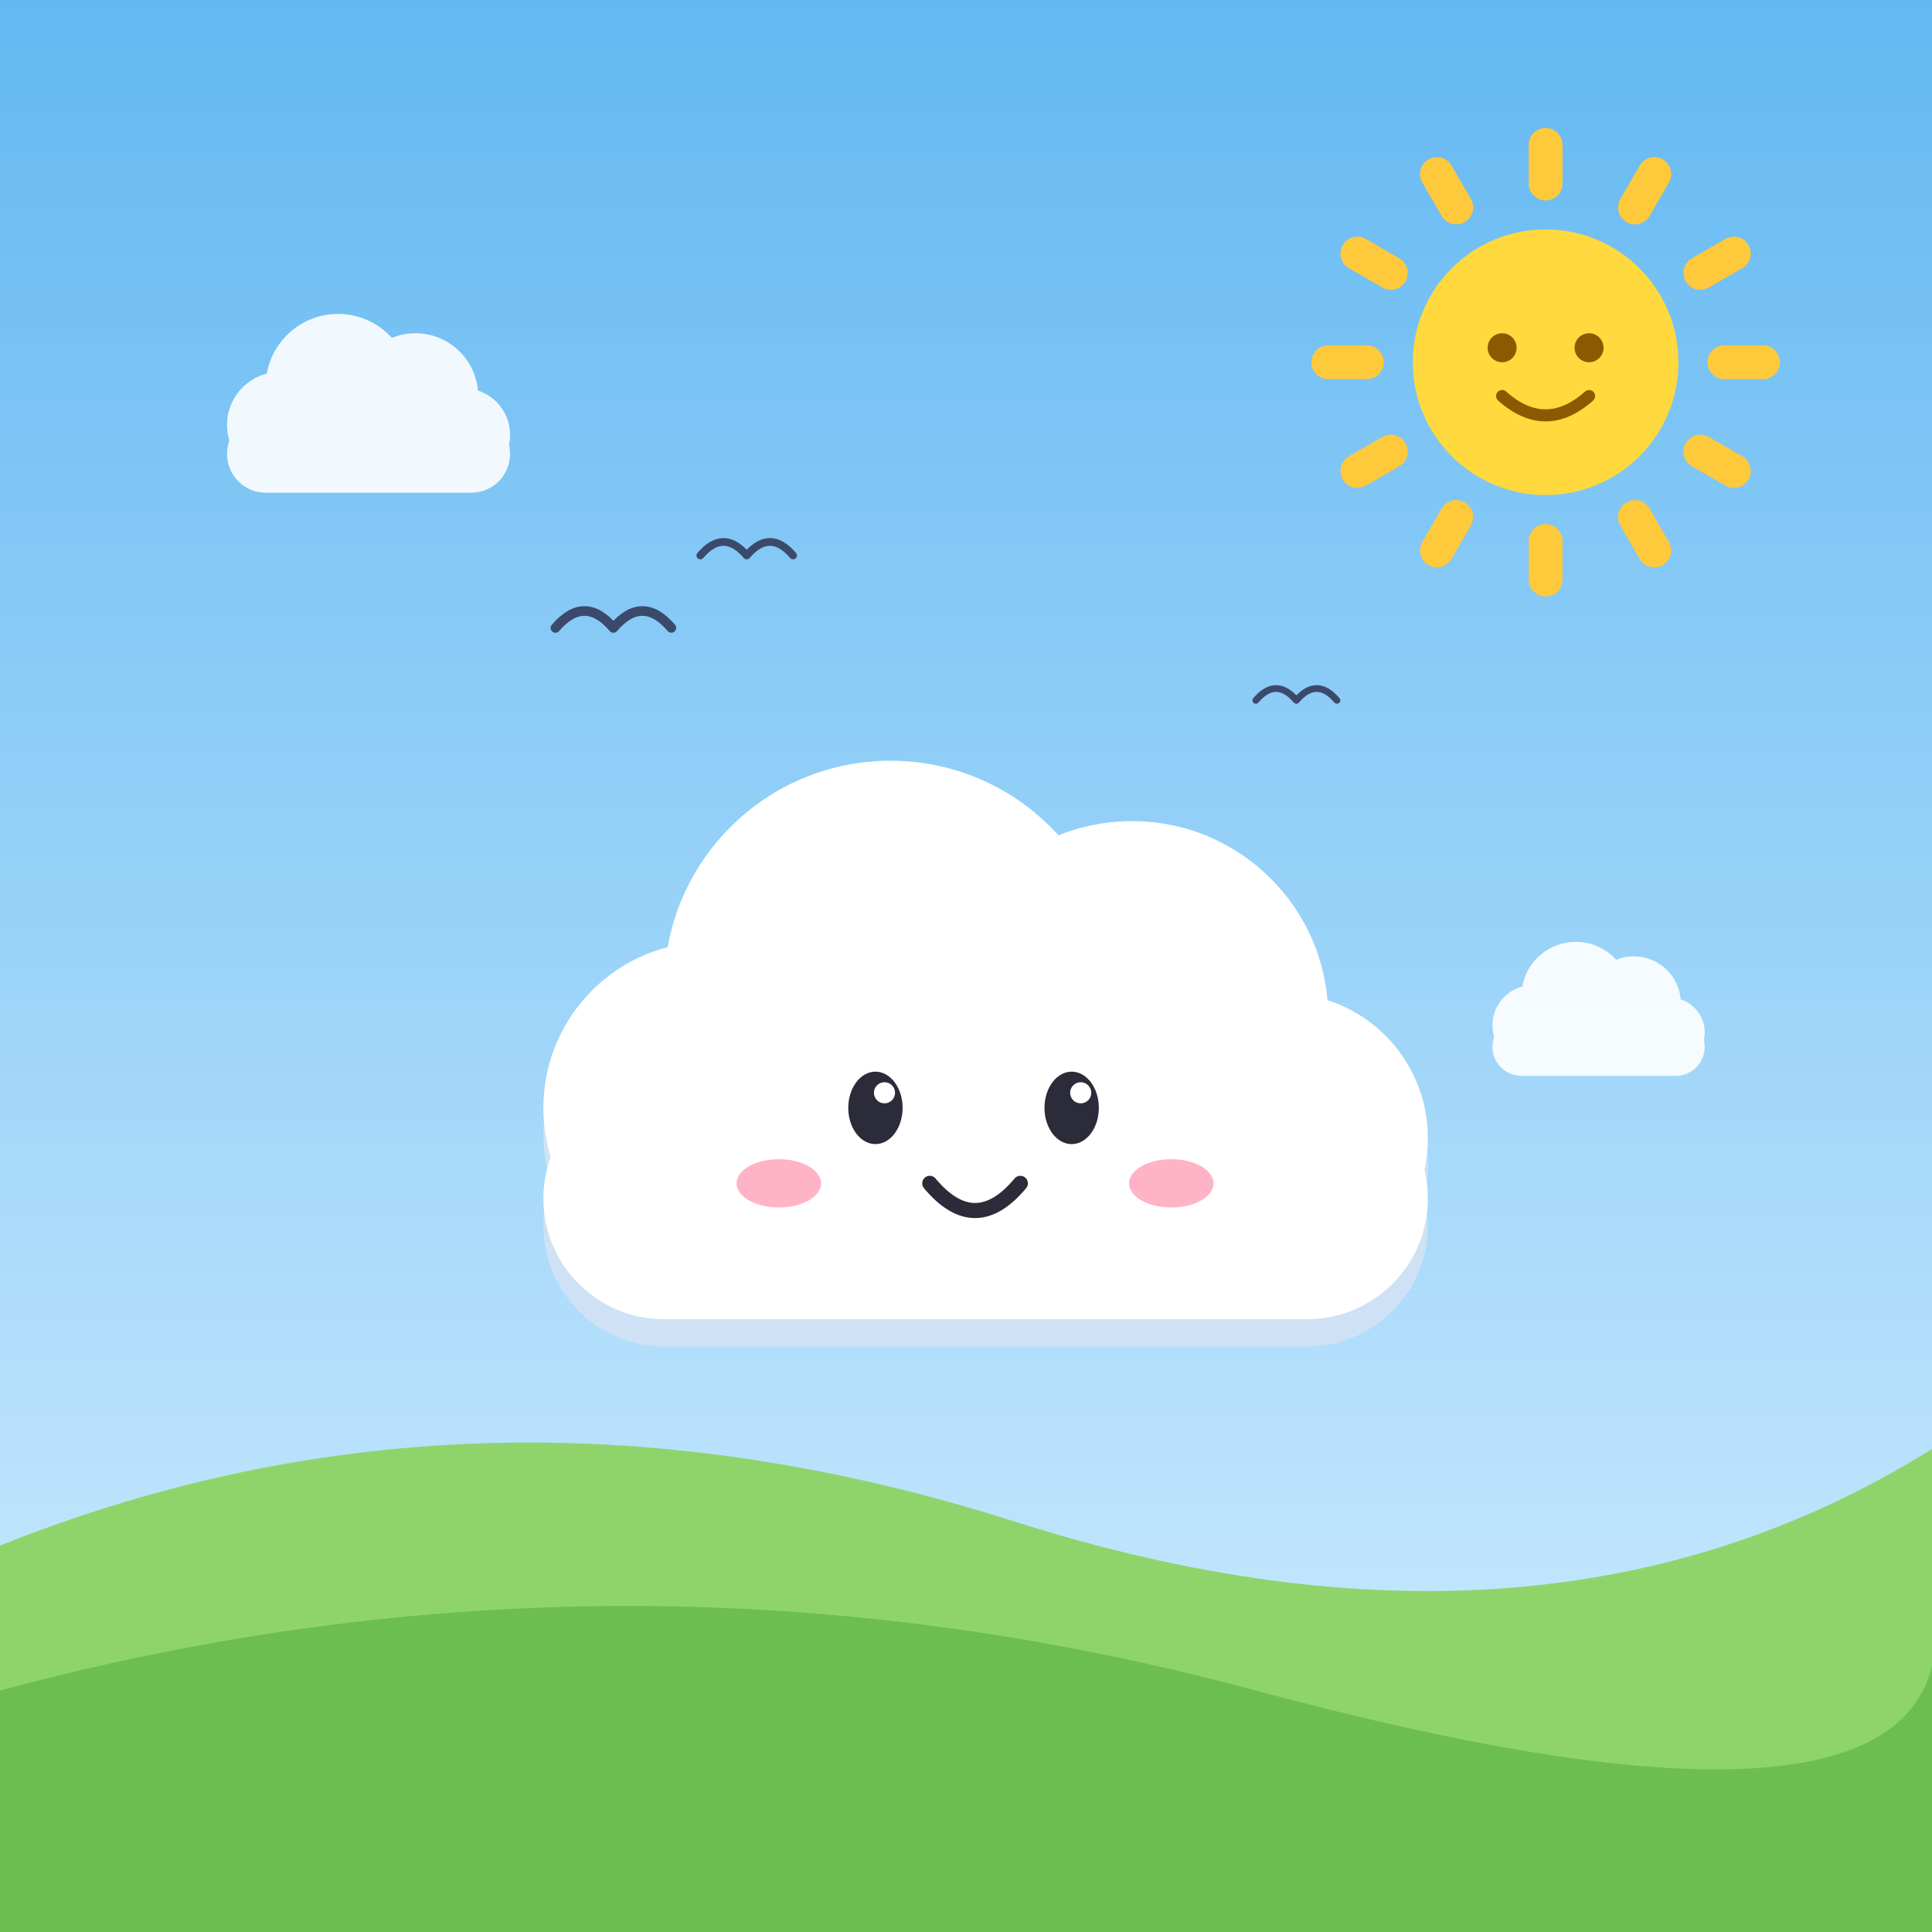
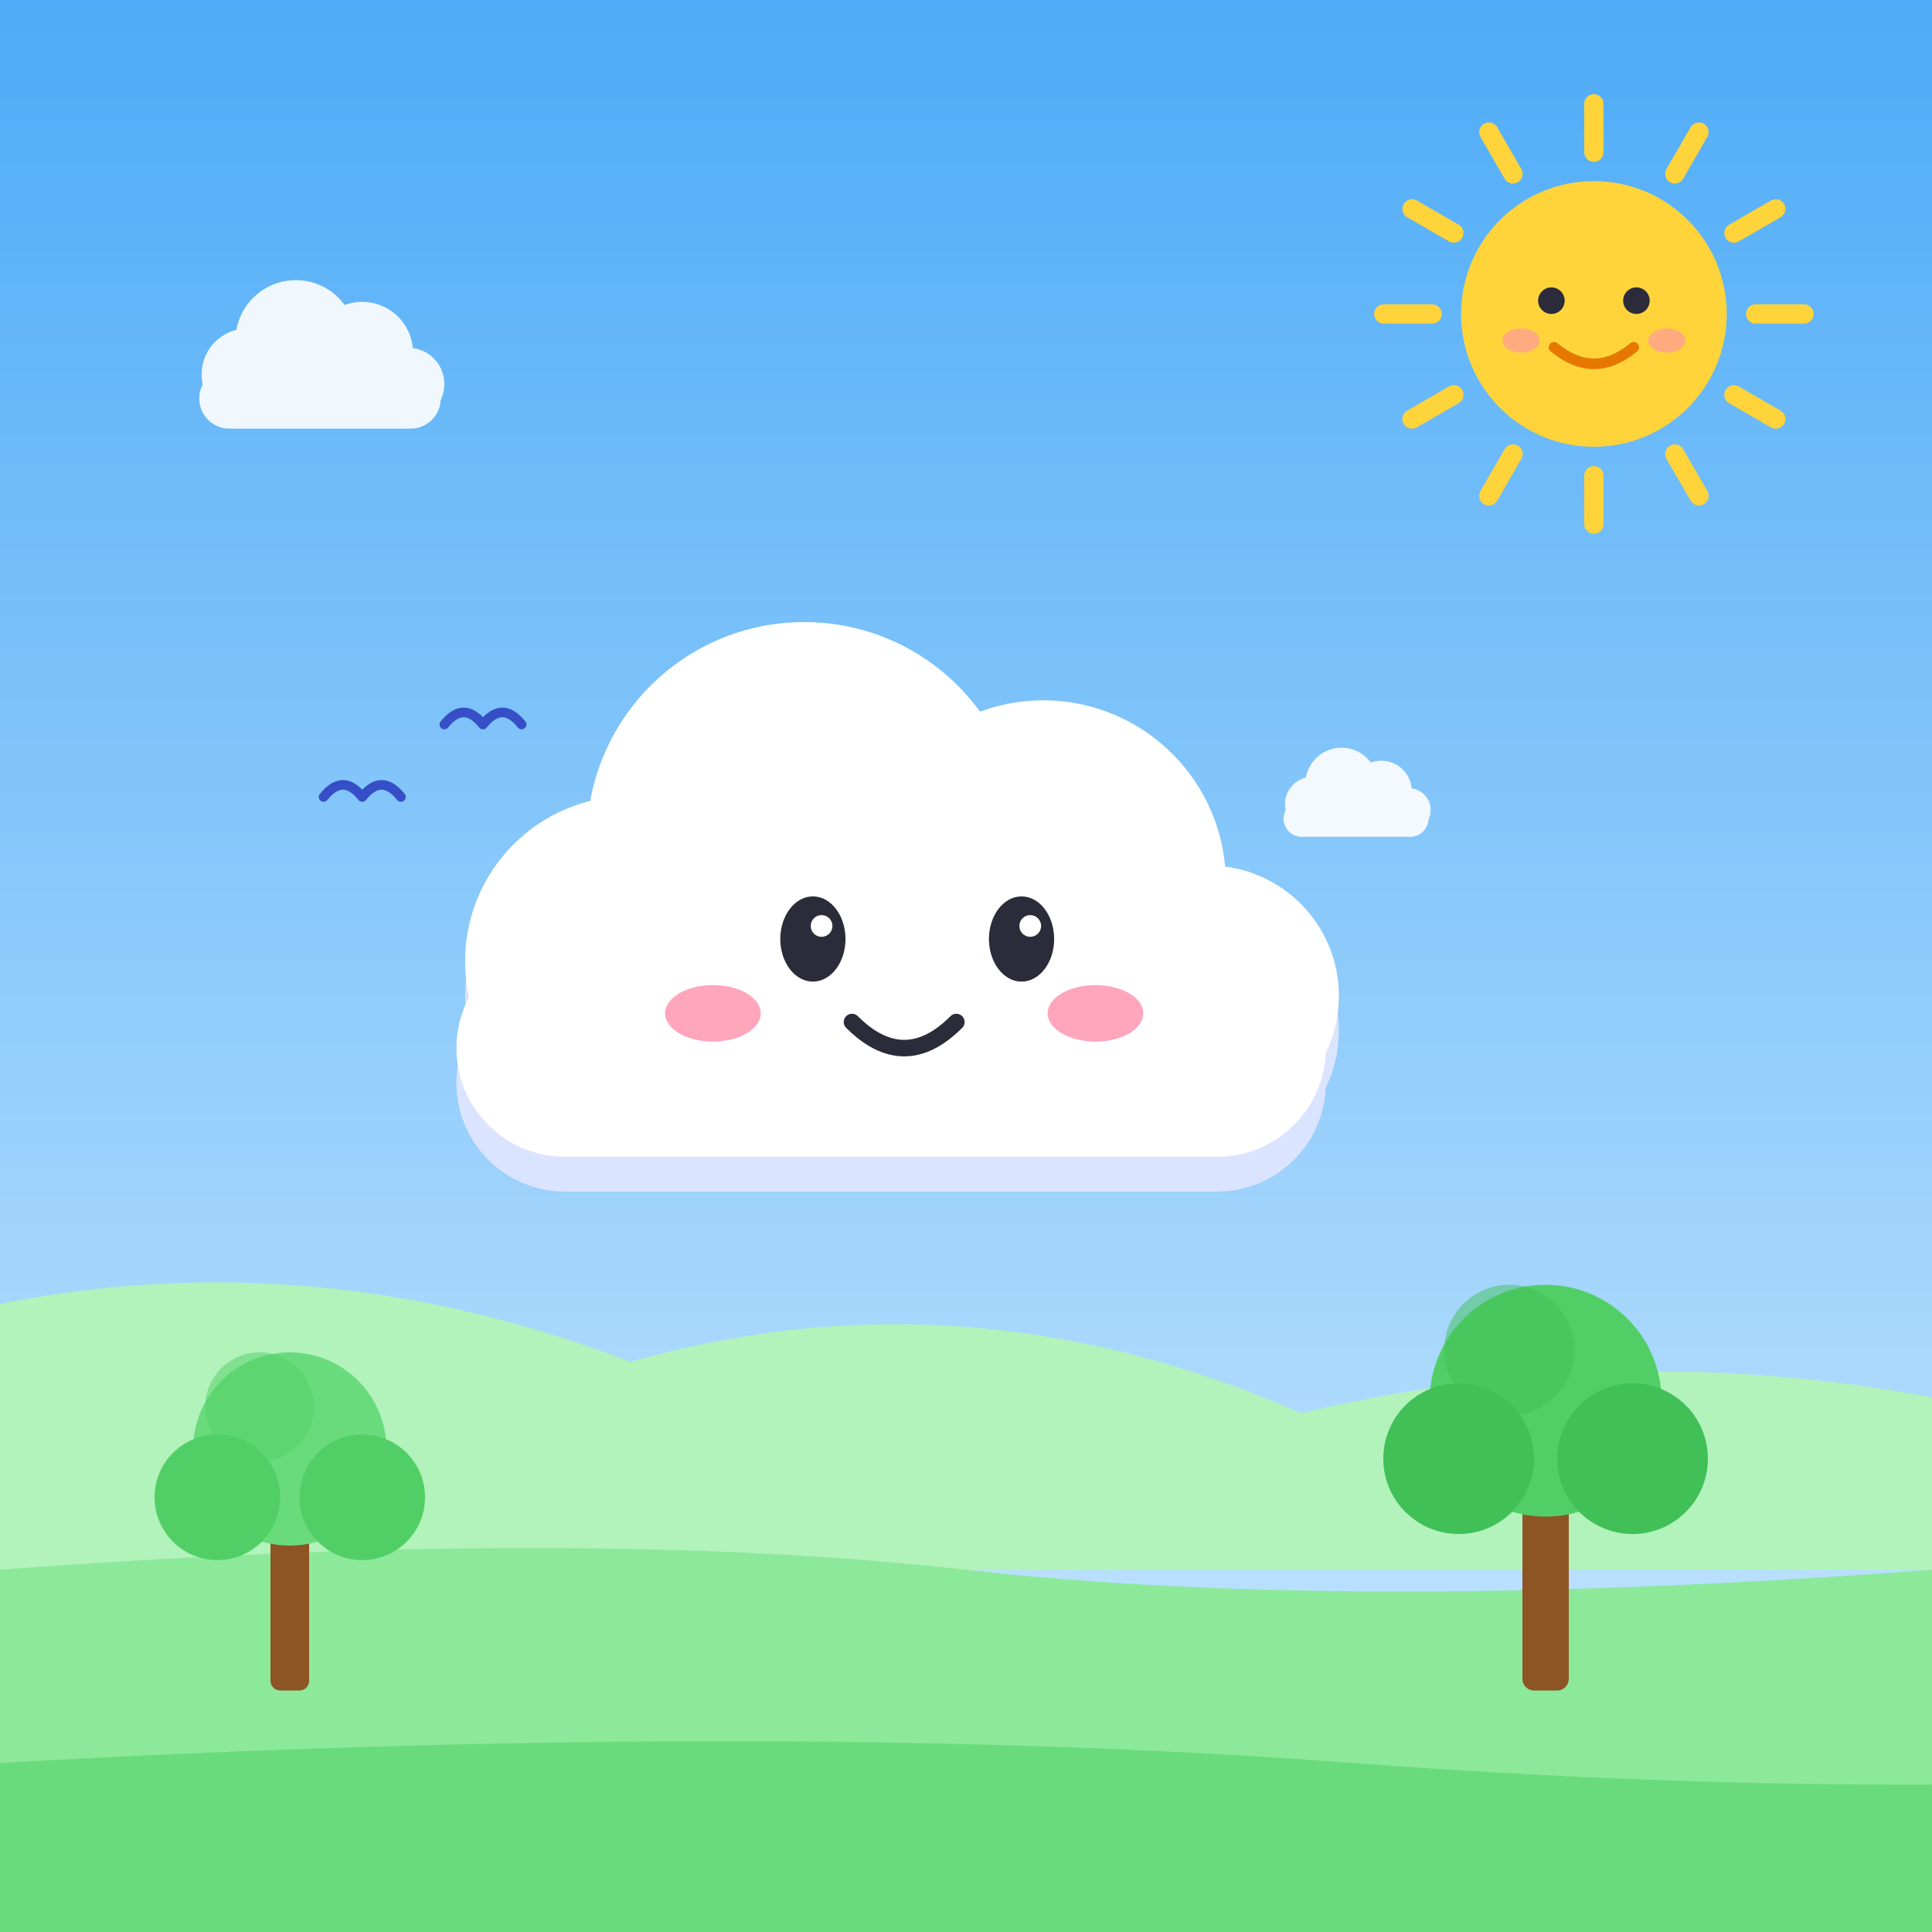
<svg xmlns="http://www.w3.org/2000/svg" viewBox="0 0 800 800" width="800" height="800">
  <defs>
-     <g id="forme">
-       <circle cx="-85" cy="15" r="55" />
-       <circle cx="-25" cy="-25" r="75" />
-       <circle cx="55" cy="-15" r="65" />
-       <circle cx="105" cy="25" r="48" />
-       <rect x="-140" y="5" width="293" height="80" rx="40" />
-     </g>
-     <g id="visage">
-       <ellipse cx="-30" cy="15" rx="9" ry="12" fill="#2b2b3a" />
-       <ellipse cx="35" cy="15" rx="9" ry="12" fill="#2b2b3a" />
-       <circle cx="-27" cy="10" r="3.5" fill="#fff" />
-       <circle cx="38" cy="10" r="3.5" fill="#fff" />
-       <ellipse cx="-62" cy="40" rx="14" ry="8" fill="#ffb3c7" />
-       <ellipse cx="68" cy="40" rx="14" ry="8" fill="#ffb3c7" />
-       <path d="M -12 40 Q 3 58 18 40" stroke="#2b2b3a" stroke-width="5" fill="none" stroke-linecap="round" />
-     </g>
-     <linearGradient id="ciel" x1="0" y1="0" x2="0" y2="1">
-       <stop offset="0" stop-color="#63b8f2" />
-       <stop offset="1" stop-color="#d4efff" />
+     <linearGradient id="d3" x1="0" y1="0" x2="0" y2="1">
+       <stop offset="0" stop-color="#4dabf7" />
+       <stop offset="1" stop-color="#d0ebff" />
    </linearGradient>
  </defs>
-   <rect width="800" height="800" fill="url(#ciel)" />
+   <rect x="0" y="0" width="800" height="800" fill="url(#d3)" />
+   <path d="M -236.9 650 Q 89.5 412 415.8 650 Z" fill="#b2f2bb" />
+   <path d="M 91.2 650 Q 370.6 446.6 650 650 Z" fill="#b2f2bb" />
+   <path d="M 366.4 650 Q 684.9 485.7 1003.4 650 Z" fill="#b2f2bb" />
+   <path d="M 0 650 Q 240.0 632 400.0 650 T 800 650 L 800 800 L 0 800 Z" fill="#8ce99a" />
+   <path d="M 0 730 Q 320.0 712 560.0 730 T 1000 730 L 800 800 L 0 800 Z" fill="#69db7c" />
  <g>
-     <rect x="633" y="53" width="14" height="30" rx="7" fill="#ffc93c" transform="rotate(0 640 150)" />
-     <rect x="633" y="53" width="14" height="30" rx="7" fill="#ffc93c" transform="rotate(30 640 150)" />
-     <rect x="633" y="53" width="14" height="30" rx="7" fill="#ffc93c" transform="rotate(60 640 150)" />
-     <rect x="633" y="53" width="14" height="30" rx="7" fill="#ffc93c" transform="rotate(90 640 150)" />
-     <rect x="633" y="53" width="14" height="30" rx="7" fill="#ffc93c" transform="rotate(120 640 150)" />
-     <rect x="633" y="53" width="14" height="30" rx="7" fill="#ffc93c" transform="rotate(150 640 150)" />
-     <rect x="633" y="53" width="14" height="30" rx="7" fill="#ffc93c" transform="rotate(180 640 150)" />
-     <rect x="633" y="53" width="14" height="30" rx="7" fill="#ffc93c" transform="rotate(210 640 150)" />
-     <rect x="633" y="53" width="14" height="30" rx="7" fill="#ffc93c" transform="rotate(240 640 150)" />
-     <rect x="633" y="53" width="14" height="30" rx="7" fill="#ffc93c" transform="rotate(270 640 150)" />
-     <rect x="633" y="53" width="14" height="30" rx="7" fill="#ffc93c" transform="rotate(300 640 150)" />
-     <rect x="633" y="53" width="14" height="30" rx="7" fill="#ffc93c" transform="rotate(330 640 150)" />
-     <circle cx="640" cy="150" r="55" fill="#ffd93d" />
-     <circle cx="622" cy="144" r="6" fill="#8a5a00" />
-     <circle cx="658" cy="144" r="6" fill="#8a5a00" />
-     <path d="M 622 164 Q 640 180 658 164" stroke="#8a5a00" stroke-width="5" fill="none" stroke-linecap="round" />
+     <line x1="727" y1="130" x2="747" y2="130" stroke="#ffd43b" stroke-width="8" stroke-linecap="round" />
+     <line x1="718" y1="163.5" x2="735.3" y2="173.5" stroke="#ffd43b" stroke-width="8" stroke-linecap="round" />
+     <line x1="693.5" y1="188" x2="703.5" y2="205.3" stroke="#ffd43b" stroke-width="8" stroke-linecap="round" />
+     <line x1="660" y1="197" x2="660" y2="217" stroke="#ffd43b" stroke-width="8" stroke-linecap="round" />
+     <line x1="626.5" y1="188" x2="616.5" y2="205.3" stroke="#ffd43b" stroke-width="8" stroke-linecap="round" />
+     <line x1="602" y1="163.5" x2="584.7" y2="173.5" stroke="#ffd43b" stroke-width="8" stroke-linecap="round" />
+     <line x1="593" y1="130" x2="573" y2="130" stroke="#ffd43b" stroke-width="8" stroke-linecap="round" />
+     <line x1="602" y1="96.5" x2="584.7" y2="86.5" stroke="#ffd43b" stroke-width="8" stroke-linecap="round" />
+     <line x1="626.5" y1="72" x2="616.5" y2="54.7" stroke="#ffd43b" stroke-width="8" stroke-linecap="round" />
+     <line x1="660" y1="63" x2="660" y2="43" stroke="#ffd43b" stroke-width="8" stroke-linecap="round" />
+     <line x1="693.5" y1="72" x2="703.5" y2="54.7" stroke="#ffd43b" stroke-width="8" stroke-linecap="round" />
+     <line x1="718" y1="96.5" x2="735.3" y2="86.5" stroke="#ffd43b" stroke-width="8" stroke-linecap="round" />
+     <circle cx="660" cy="130" r="55" fill="#ffd43b" />
+     <circle cx="642.4" cy="124.5" r="5.5" fill="#2b2b3a" />
+     <circle cx="677.6" cy="124.5" r="5.5" fill="#2b2b3a" />
+     <path d="M 643.5 143.8 Q 660 157.5 676.5 143.8" fill="none" stroke="#e67700" stroke-width="4.4" stroke-linecap="round" stroke-linejoin="round" />
+     <ellipse cx="629.8" cy="141" rx="7.7" ry="5" fill="#ff8fab" opacity="0.6" />
+     <ellipse cx="690.2" cy="141" rx="7.7" ry="5" fill="#ff8fab" opacity="0.6" />
  </g>
-   <use href="#forme" fill="#ffffff" opacity="0.9" transform="translate(150 170) scale(0.4)" />
-   <use href="#forme" fill="#ffffff" opacity="0.9" transform="translate(660 420) scale(0.3)" />
-   <path d="M 230 260 q 12 -14 24 0 q 12 -14 24 0" stroke="#3b4a6b" stroke-width="4" fill="none" stroke-linecap="round" stroke-linejoin="round" />
-   <path d="M 290 230 q 9.6 -11.2 19.2 0 q 9.6 -11.2 19.2 0" stroke="#3b4a6b" stroke-width="3.2" fill="none" stroke-linecap="round" stroke-linejoin="round" />
-   <path d="M 520 290 q 8.4 -9.8 16.8 0 q 8.4 -9.8 16.8 0" stroke="#3b4a6b" stroke-width="2.8" fill="none" stroke-linecap="round" stroke-linejoin="round" />
-   <path d="M 0 640 Q 200 560 420 630 T 800 600 L 800 800 L 0 800 Z" fill="#8fd46b" />
-   <path d="M 0 700 Q 260 630 520 700 T 800 690 L 800 800 L 0 800 Z" fill="#6cbf4f" />
-   <g transform="translate(400 440) scale(1.25)">
-     <use href="#forme" fill="#cfe2f5" y="9" />
-     <use href="#forme" fill="#ffffff" />
-     <use href="#visage" />
+   <g transform="translate(130 150) scale(0.5 0.5)">
+     <g opacity="0.9">
+       <circle cx="-55" cy="10" r="38" fill="#ffffff" />
+       <circle cx="-15" cy="-18" r="50" fill="#ffffff" />
+       <circle cx="40" cy="-8" r="42" fill="#ffffff" />
+       <circle cx="78" cy="18" r="30" fill="#ffffff" />
+       <rect x="-95" y="5" width="200" height="50" rx="25" fill="#ffffff" />
+     </g>
+   </g>
+   <g transform="translate(560 330) scale(0.3 0.3)">
+     <g opacity="0.9">
+       <circle cx="-55" cy="10" r="38" fill="#ffffff" />
+       <circle cx="-15" cy="-18" r="50" fill="#ffffff" />
+       <circle cx="40" cy="-8" r="42" fill="#ffffff" />
+       <circle cx="78" cy="18" r="30" fill="#ffffff" />
+       <rect x="-95" y="5" width="200" height="50" rx="25" fill="#ffffff" />
+     </g>
+   </g>
+   <path d="M 134 330 q 8 -10 16 0 q 8 -10 16 0" fill="none" stroke="#364fc7" stroke-width="4" stroke-linecap="round" stroke-linejoin="round" />
+   <path d="M 184 300 q 8 -10 16 0 q 8 -10 16 0" fill="none" stroke="#364fc7" stroke-width="4" stroke-linecap="round" stroke-linejoin="round" />
+   <path d="M 234 340 q 8 -10 16 0 q 8 -10 16 0" fill="none" stroke="#364fc7" stroke-width="4" stroke-linecap="round" stroke-linejoin="round" />
+   <g transform="translate(360 380) scale(1.8 1.8)">
+     <g>
+       <g>
+         <g transform="translate(0 8)">
+           <circle cx="-55" cy="10" r="38" fill="#dbe4ff" />
+           <circle cx="-15" cy="-18" r="50" fill="#dbe4ff" />
+           <circle cx="40" cy="-8" r="42" fill="#dbe4ff" />
+           <circle cx="78" cy="18" r="30" fill="#dbe4ff" />
+           <rect x="-95" y="5" width="200" height="50" rx="25" fill="#dbe4ff" />
+         </g>
+         <circle cx="-55" cy="10" r="38" fill="#ffffff" />
+         <circle cx="-15" cy="-18" r="50" fill="#ffffff" />
+         <circle cx="40" cy="-8" r="42" fill="#ffffff" />
+         <circle cx="78" cy="18" r="30" fill="#ffffff" />
+         <rect x="-95" y="5" width="200" height="50" rx="25" fill="#ffffff" />
+       </g>
+     </g>
+     <ellipse cx="-36" cy="22" rx="11" ry="6.5" fill="#ff8fab" opacity="0.8" />
+     <ellipse cx="52" cy="22" rx="11" ry="6.5" fill="#ff8fab" opacity="0.8" />
+     <ellipse cx="-13" cy="4.9" rx="7.5" ry="9.8" fill="#2b2b3a" />
+     <circle cx="-11" cy="1.9" r="2.5" fill="#fff" />
+     <ellipse cx="35" cy="4.9" rx="7.5" ry="9.8" fill="#2b2b3a" />
+     <circle cx="37" cy="1.9" r="2.5" fill="#fff" />
+     <path d="M -4 24 Q 8 36 20 24" fill="none" stroke="#2b2b3a" stroke-width="3.8" stroke-linecap="round" stroke-linejoin="round" />
+   </g>
+   <g transform="translate(640 700) scale(0.6 0.6)">
+     <rect x="-16" y="-140" width="32" height="140" rx="8" fill="#8d5524" />
+     <circle cx="0" cy="-200" r="80" fill="#51cf66" />
+     <circle cx="-60" cy="-160" r="52" fill="#40c057" />
+     <circle cx="60" cy="-160" r="52" fill="#40c057" />
+     <circle cx="-25" cy="-235" r="45" fill="#40c057" opacity="0.5" />
+   </g>
+   <g transform="translate(120 700) scale(0.5 0.5)">
+     <rect x="-16" y="-140" width="32" height="140" rx="8" fill="#8d5524" />
+     <circle cx="0" cy="-200" r="80" fill="#69db7c" />
+     <circle cx="-60" cy="-160" r="52" fill="#51cf66" />
+     <circle cx="60" cy="-160" r="52" fill="#51cf66" />
+     <circle cx="-25" cy="-235" r="45" fill="#51cf66" opacity="0.5" />
  </g>
</svg>
